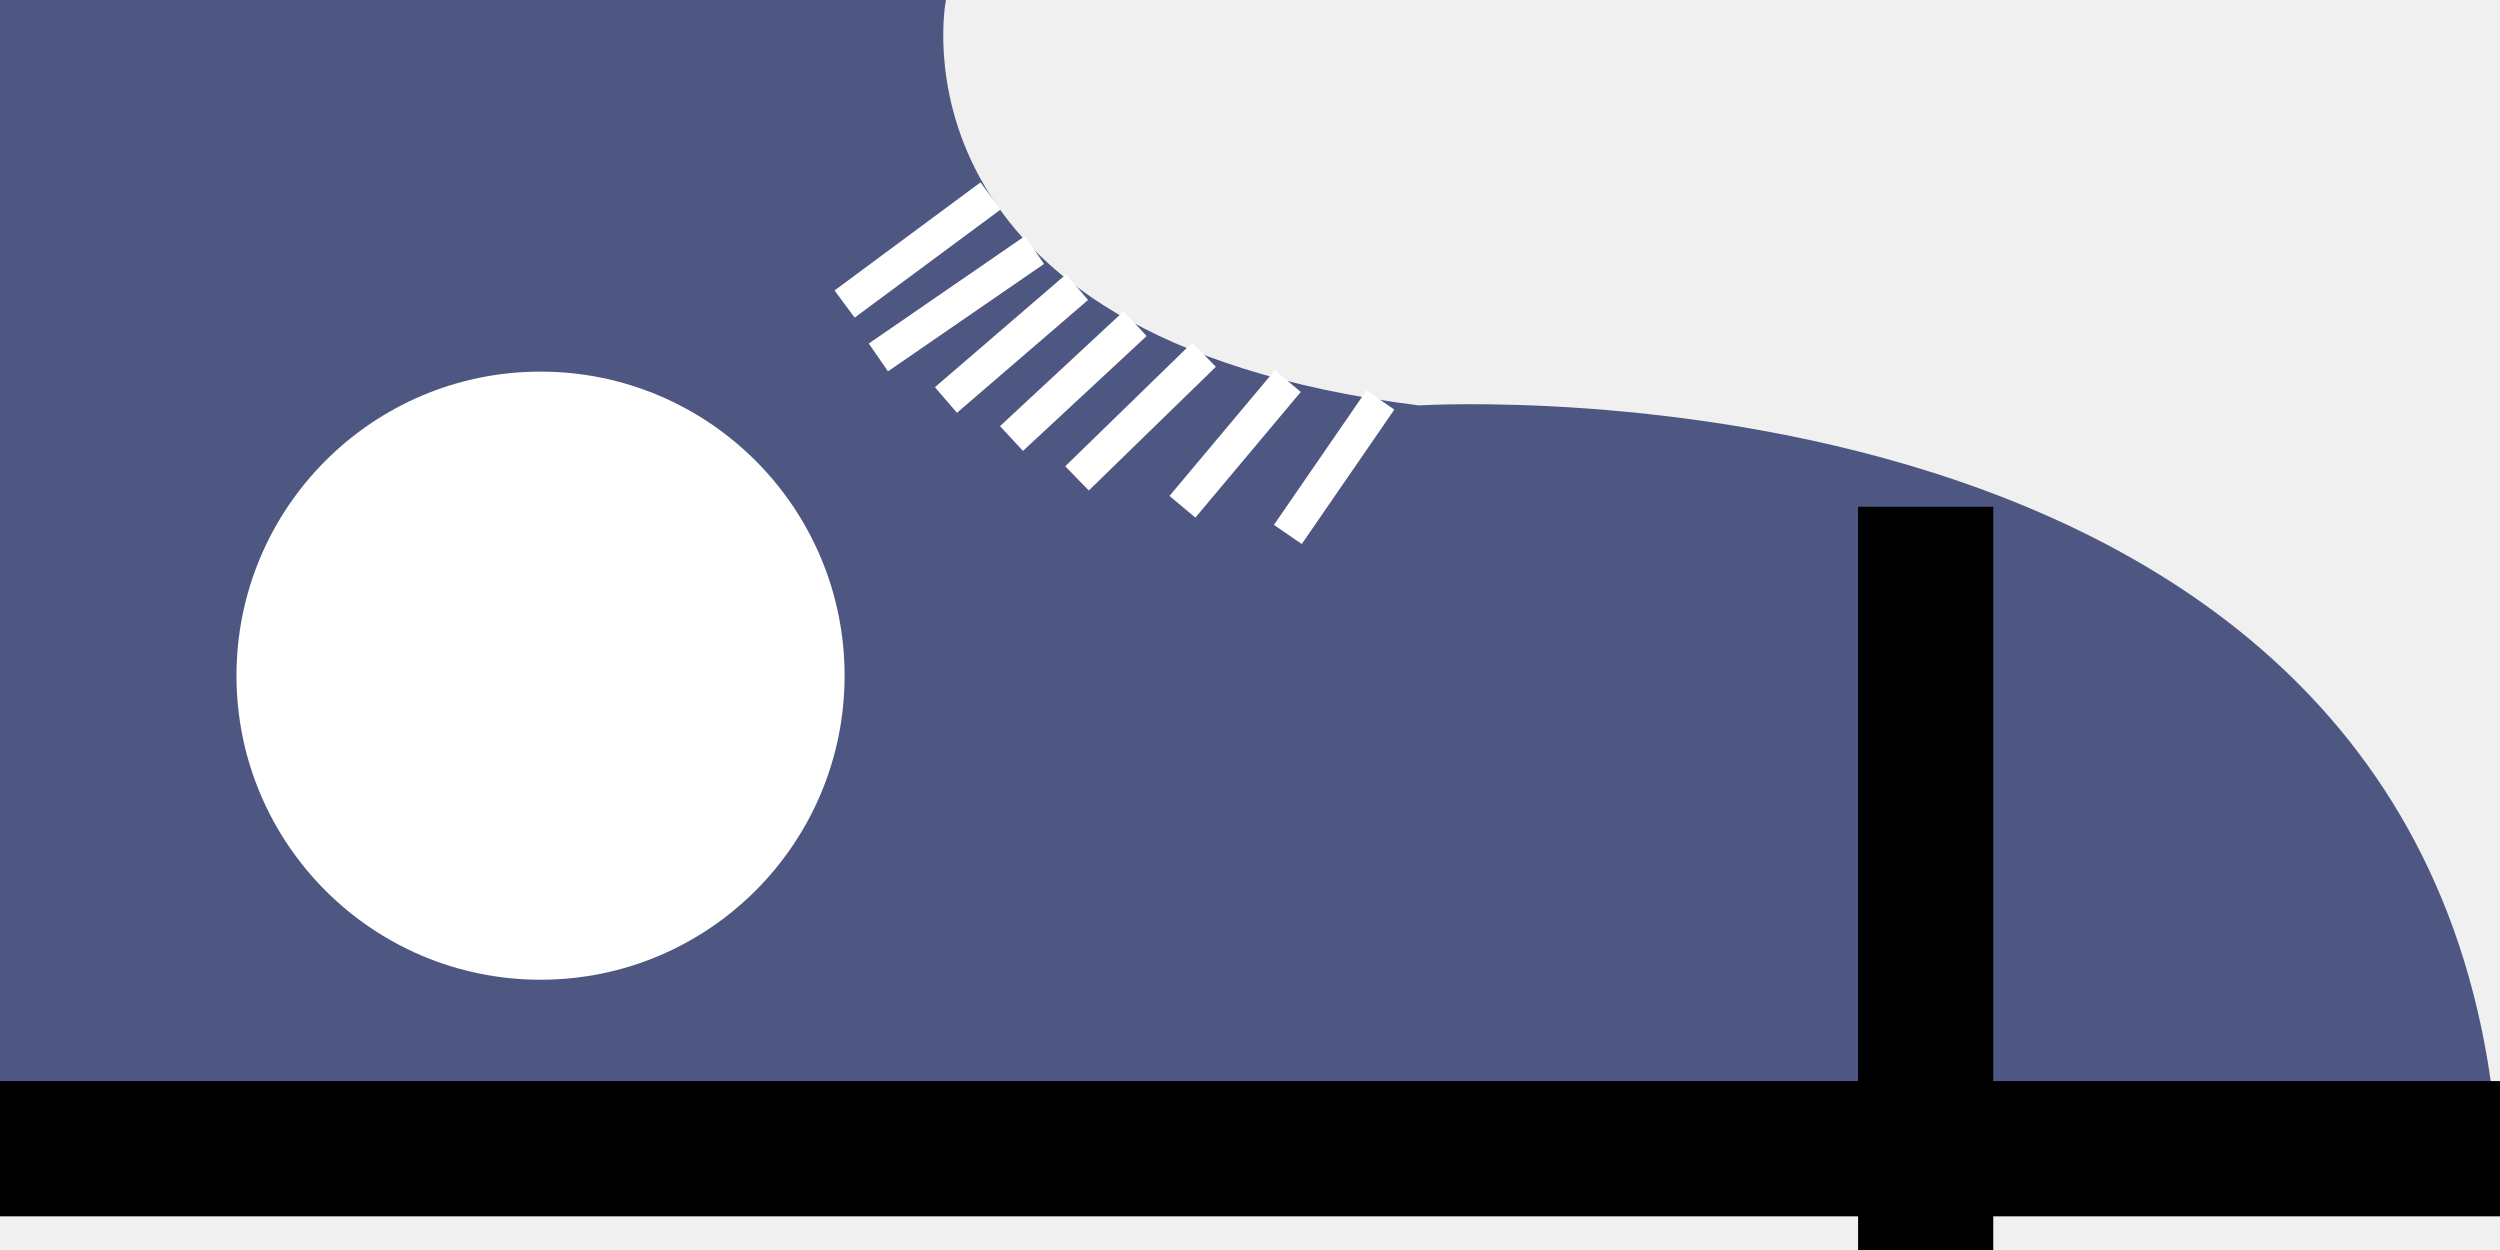
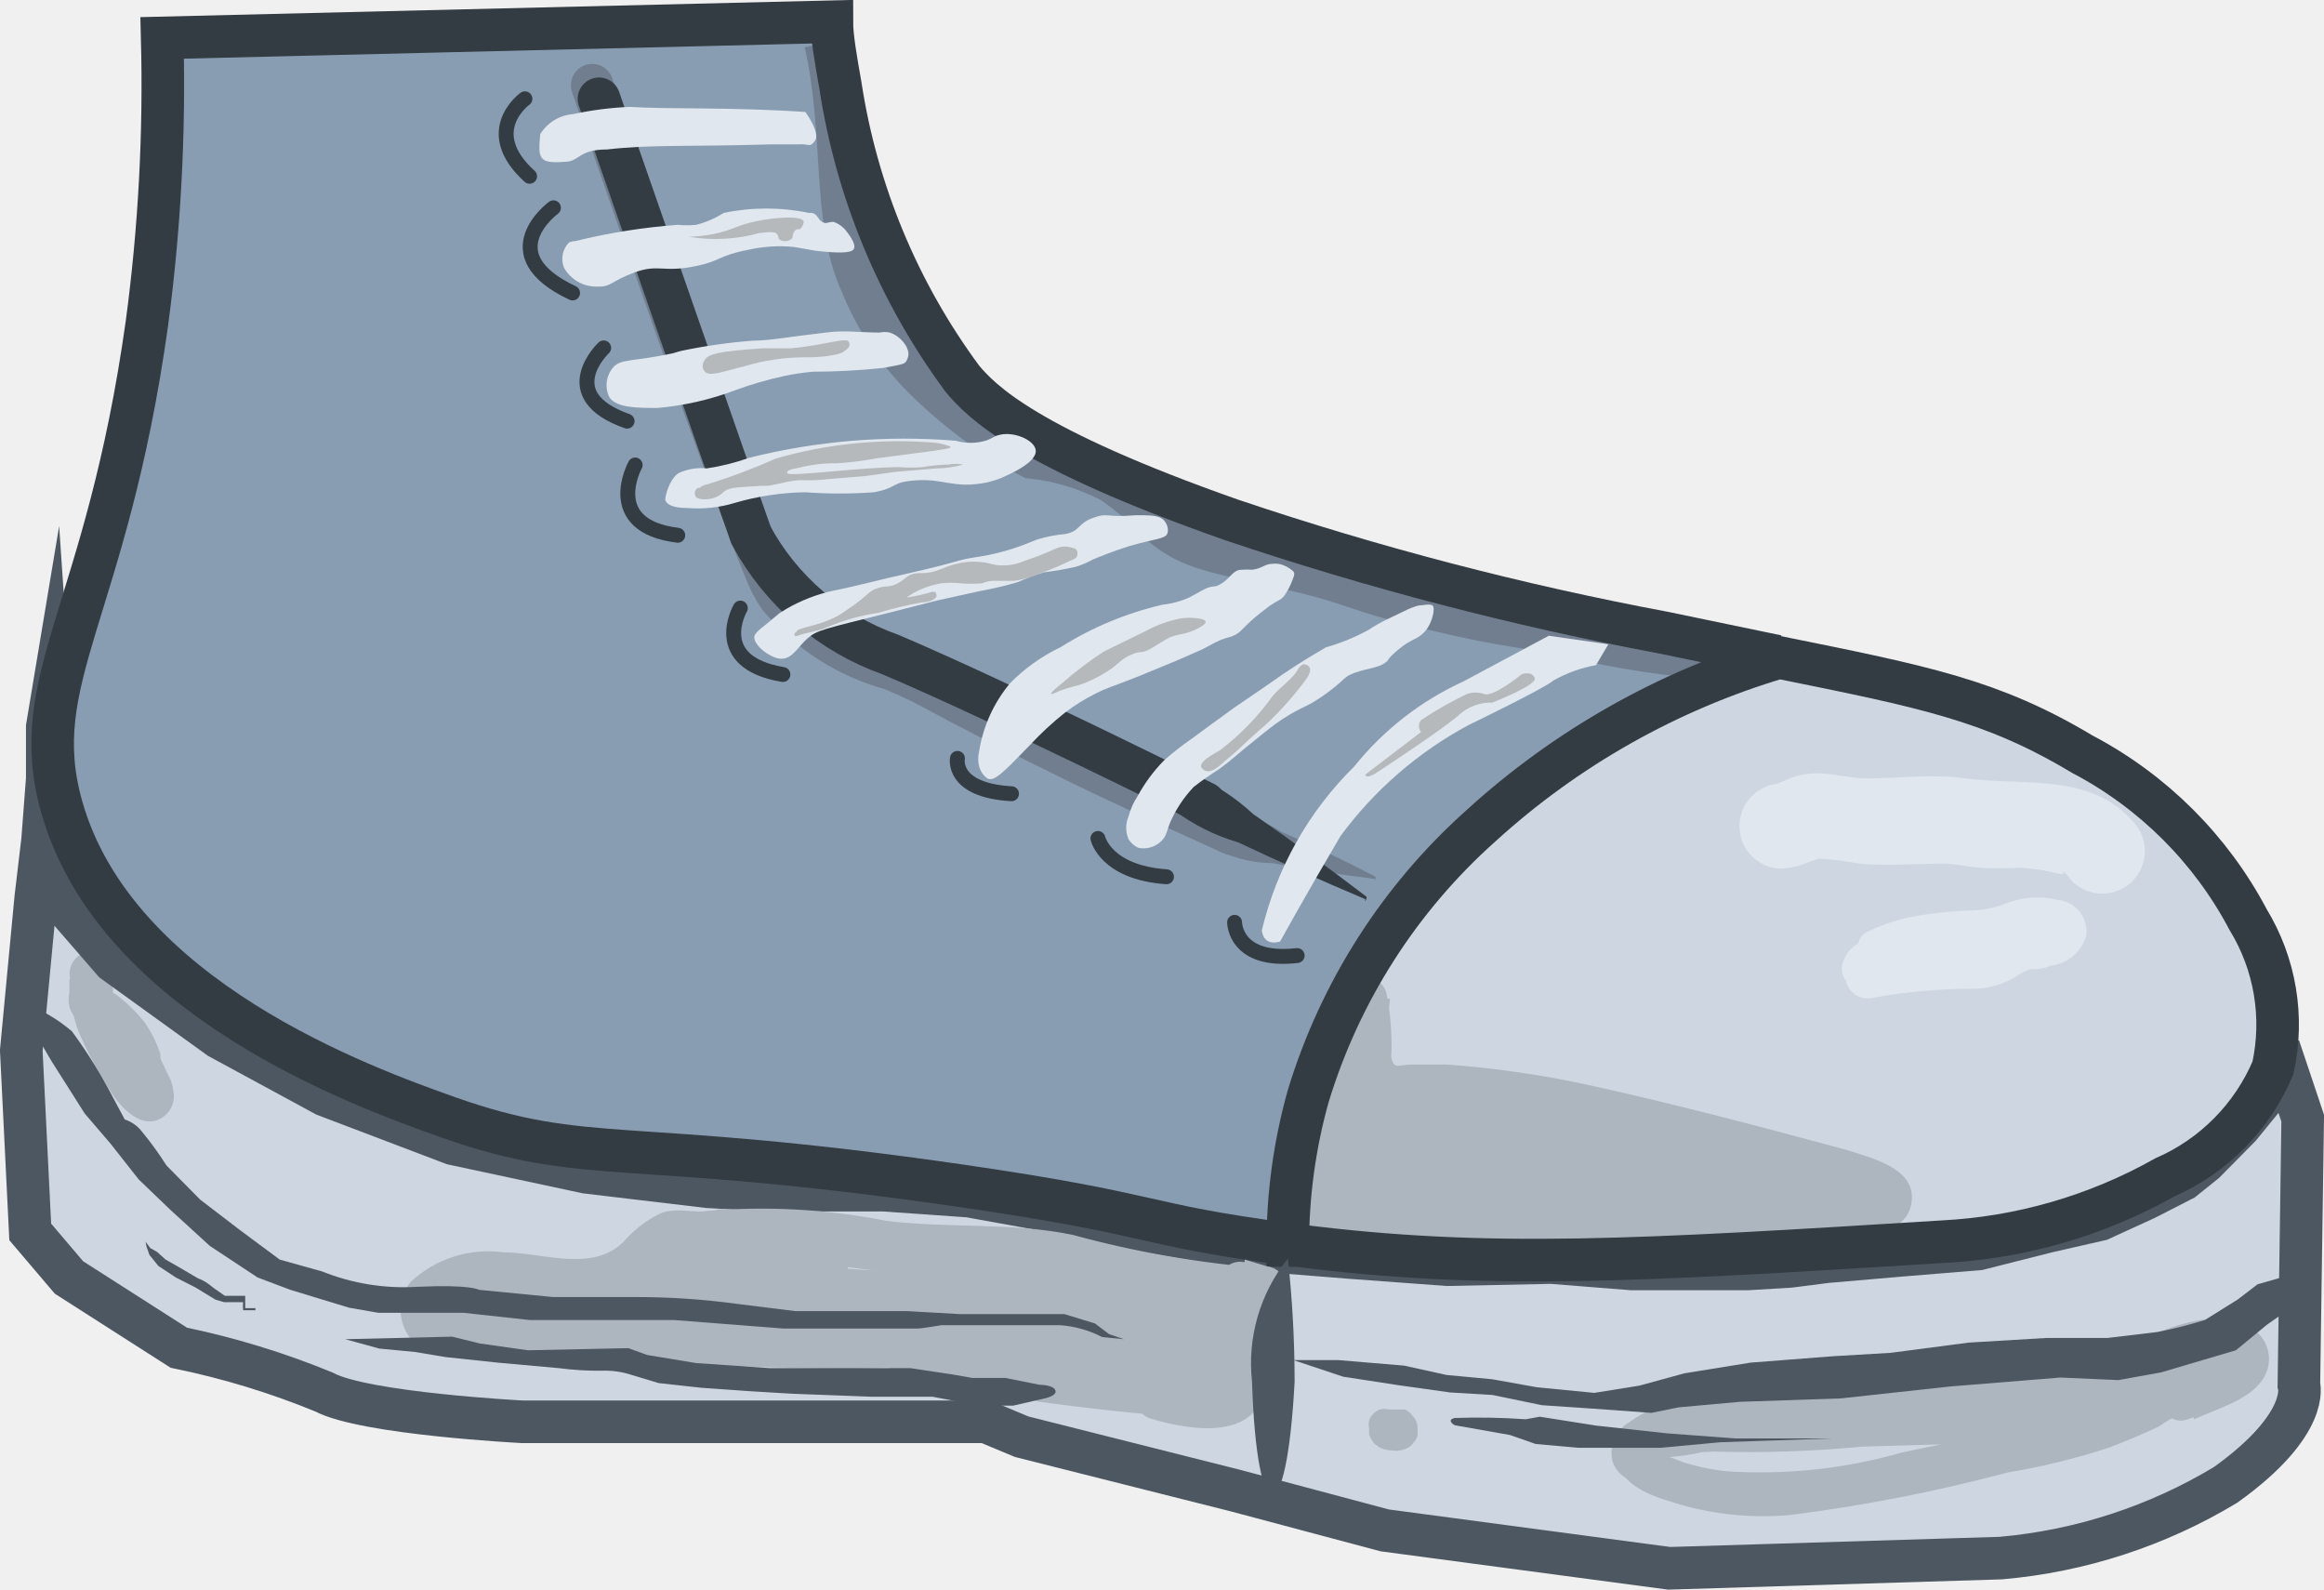
- <svg xmlns="http://www.w3.org/2000/svg" viewBox="0 0 37 18.5">
+ <svg xmlns="http://www.w3.org/2000/svg" viewBox="0 0 54.59 37.33">
  <defs>
-     <style>.cls-1{fill:#4e5782;}.cls-2,.cls-4{fill:none;}.cls-2{stroke:#000;}.cls-2,.cls-3,.cls-4{stroke-miterlimit:10;}.cls-3{fill:#fff;}.cls-3,.cls-4{stroke:#fff;}.cls-4{stroke-width:0.5px;}</style>
+     <style>.cls-1{fill:#adb6bf;}.cls-2{fill:#4d5761;}.cls-3{fill:#ced7e1;}.cls-11,.cls-4,.cls-6,.cls-7,.cls-8,.cls-9{fill:none;stroke-miterlimit:10;}.cls-4{stroke:#4d5761;}.cls-5{fill:#899db2;}.cls-6,.cls-8{stroke:#717e90;}.cls-11,.cls-7,.cls-9{stroke:#333b43;}.cls-11,.cls-8,.cls-9{stroke-linecap:round;}.cls-9{stroke-width:0.35px;}.cls-10{fill:#717e90;}.cls-12{fill:#333b43;}.cls-13{fill:#e0e7ef;}.cls-14{fill:#b6b9bc;}</style>
  </defs>
  <g id="Слой_2" data-name="Слой 2">
    <g id="Слой_1-2" data-name="Слой 1">
-       <path class="cls-1" d="M0,0H14s-1,5,7,6c0,0,16-1,16,12H0Z" />
-       <rect class="cls-2" x="28" y="8" width="1" height="10" />
-       <circle class="cls-3" cx="8" cy="10" r="4" />
-       <line class="cls-4" x1="14.66" y1="2.9" x2="12.5" y2="4.5" />
-       <line class="cls-4" x1="15.31" y1="3.7" x2="13" y2="5.29" />
-       <line class="cls-4" x1="15.94" y1="4.25" x2="14" y2="5.92" />
-       <line class="cls-4" x1="16.8" y1="4.79" x2="14.97" y2="6.49" />
-       <line class="cls-4" x1="17.82" y1="5.25" x2="15.94" y2="7.08" />
-       <line class="cls-4" x1="19.06" y1="5.64" x2="17.5" y2="7.5" />
-       <line class="cls-4" x1="20.43" y1="5.92" x2="19.06" y2="7.91" />
-       <rect class="cls-2" x="0.5" y="16.5" width="36" height="1" />
+       <path class="cls-1" d="M45.4,33.4c-.95.15-1.9.29-2.86.35a19.9,19.9,0,0,1-2.89-.07c-.64-.06-.64.94,0,1a18.89,18.89,0,0,0,3,.06c1-.07,2-.22,3-.37a.51.51,0,0,0,.35-.62.52.52,0,0,0-.61-.35Z" />
+       <path class="cls-2" d="M43.34,33.82l1.33-.06a9.73,9.73,0,0,1,1.33,0c.45,0,.36-.09.36-.09l.58-.13.48-.16.52-.07.34-.06h1.1l.53-.14.35-.17.5-.18h1L52,32.6h.16l0-.14,0,0,0,.12,0,.06-.18,0L51.8,33l-.95.07-1,.35L48,33.54l-.58.06-1.1.32-1.07,0Z" />
+       <path class="cls-3" d="M1.15,21.26l-.27,2.2L.64,25.33l.17,2.23L1,28.87l.76,1,1.9,1.2.85.47L6,32l2.08.66L9.69,33,12,33.2l11,.06,6.65,1.68,3,.77s3.13.47,3.13.51,2.88.29,2.88.29l3,.07L46,36.5l4-.79,2.63-1.27,1.09-1.24.12-1.4,0-2.51.12-2.2-.08-1.25-.43.1-1,1-1.23.91-5.77,1.59-14.27-.18-9.83-1.73-8-.48L7.66,25.25l-4.3-3L2,20.76l-.39-.62Z" />
+       <path class="cls-1" d="M1.63,23l0,.15a.43.43,0,0,1,0,.09c0,.1,0,.05,0,0s0,0,0,.07a.74.74,0,0,0,0,.33.68.68,0,0,0,.1.21s.05.07,0,0,0,0,0,0,.06.23.1.34a8.65,8.65,0,0,0,.67,1.28c.23.43.82,1.16,1.36.74a.6.6,0,0,0,.21-.6A1.17,1.17,0,0,0,4,25.34c-.06-.11-.11-.22-.16-.33a1,1,0,0,1-.07-.15s0,.05,0,0a.42.42,0,0,1,0-.1A2.91,2.91,0,0,0,3.39,24a3.75,3.75,0,0,0-.67-.65.5.5,0,0,0-.68.18.52.52,0,0,0,.18.69l.06.05.09.09a1.89,1.89,0,0,1,.2.2s0,0,0,.05,0-.05,0,0,.06.19.09.28.16.41.25.61.08.17.13.25a.64.64,0,0,0,.08.14l0,.05c0,.05,0,.05,0,0v-.27l0-.05.29-.23h.24c.12,0-.07,0,0,0l0,0a.23.23,0,0,1-.07-.07c-.09-.09,0,.07,0,0l-.08-.13c-.12-.21-.23-.42-.36-.62a1.83,1.83,0,0,1-.18-.3l0-.07A.87.87,0,0,1,2.85,24c0-.1-.05-.21-.08-.31a2.69,2.69,0,0,0-.19-.38l.07.25s0,0,0,0l0-.18a1,1,0,0,0,0-.17,3.5,3.5,0,0,0-.07-.45A.52.52,0,0,0,2,22.37a.52.52,0,0,0-.35.62Z" />
+       <path class="cls-3" d="M31.1,26.05a13.65,13.65,0,0,1,1.95-4.37,14.81,14.81,0,0,1,8.71-5.83l3.55.72,2.48.87,2.13,1.31,1.82,1.74,1.09,1.84.37,1.43L53,25.14l-.84,1.17-2.26,1.48-2.06.72-2.91.37-2.79.27-2.81.14H35.7l-3.6-.14-1.63-.21.3-2.47Z" />
+       <path class="cls-4" d="M53.53,24.59l.56,1.67L54,32.52s.29.91-1.72,2.35A12.3,12.3,0,0,1,47,36.59l-7.79.24-6.68-.89L29,35,24,33.74l-.84-.35-10.88,0s-3.72-.19-4.67-.7A19,19,0,0,0,4.2,31.65L1.62,30,.71,28.93.5,24.67l.34-3.59L1,19.73l.11-1.44V17.5l0-.43.07-.42.31,4.57,1.18,1.36,2.48,1.79,2.49,1.35,3,1.14,3.13.67,2.86.34,1.48.08h2.65l2,.14,2,.36,2.3.49,2.13.36,1,.11,1.5.12L34,29.7l2.44-.05,1.89.15,1.46,0,1.26,0,1-.06.86-.11,1.74-.15,1.83-.15,1.62-.41,1.23-.28,1.07-.49.88-.45.51-.41.82-.83.58-.71.22-.24" />
+       <path class="cls-1" d="M31,29a86.83,86.83,0,0,0,12.7,0c.56,0,1.22-.23,1.21-.9S44,27.2,43.36,27c-2-.54-4-1.07-6-1.51A23.79,23.79,0,0,0,34,25c-.28,0-.56,0-.85,0s-.42.14-.47-.19a6.14,6.14,0,0,0-.1-1.42.5.5,0,0,0-1,.13,17.83,17.83,0,0,1-1,4.4.51.51,0,0,0,.49.64,112.08,112.08,0,0,0,12,0c.45,0,.73-.69.25-.93a7.1,7.1,0,0,0-2.53-.6,18.37,18.37,0,0,1-2.93-.61,19.54,19.54,0,0,0-2.82-.56,5.85,5.85,0,0,0-2.73.05c-.53.21-1.07.81-.53,1.34s1.67.45,2.34.53c2.16.23,4.33.42,6.49.61.64.06.64-.94,0-1l-4.93-.45c-.8-.08-1.6-.16-2.4-.26a3.47,3.47,0,0,0-.55-.08c-.17-.11-.24-.07-.2.13s0,.27.25.08A3.24,3.24,0,0,1,34,26.68a22,22,0,0,1,4.55.87,12,12,0,0,0,2.14.39,6.32,6.32,0,0,1,2.23.48l.25-.93a112.08,112.08,0,0,1-12,0l.48.63a19.06,19.06,0,0,0,1-4.67l-1,.13c.25.7-.24,1.85.61,2.28a3.92,3.92,0,0,0,1.53.08,12,12,0,0,1,1.8.22c2.36.44,4.68,1,7,1.67l.92.25s.58.2.4,0c-.06-.08-.76,0-.87,0l-1,0c-1.21.05-2.41.15-3.62.19A49.32,49.32,0,0,1,31,28c-.64-.07-.63.93,0,1Z" />
+       <path class="cls-1" d="M31.71,26c0,.08,0,.09,0,0s0,.08,0,.05a1.08,1.08,0,0,0-.13.29,1.66,1.66,0,0,0-.1.54,1.88,1.88,0,0,0,0,.53.64.64,0,0,0,.53.44,1.75,1.75,0,0,0,1.19-.1,1.39,1.39,0,0,0,.42-.31,1.57,1.57,0,0,0,.19-.26s.13-.22.07-.16l-.22.13c-.07,0,0,0,0,0h.52a1.66,1.66,0,0,1,.54.14c.41.16.86.07,1.26.22a.52.52,0,0,0,.62-.35.52.52,0,0,0-.35-.62c-.38-.13-.79-.06-1.16-.18a5.25,5.25,0,0,0-.52-.17,3.77,3.77,0,0,0-.67,0,1.35,1.35,0,0,0-.66.09c-.2.12-.22.32-.36.49a.61.61,0,0,1-.68.15l.18.18v0l.06.25a1.51,1.51,0,0,1,.07-.67,1.11,1.11,0,0,0,.12-.89.53.53,0,0,0-.62-.35.51.51,0,0,0-.34.62Z" />
+       <polygon class="cls-5" points="4.11 1.16 3.92 3.46 3.5 8.54 2.34 13.35 1.62 16.27 1.62 18.53 2.53 20.84 5.16 23.46 8.91 25.46 12.28 26.51 16.18 26.93 19.71 27.22 24.04 27.87 27.24 28.53 29.73 29.03 30.17 29.03 30.25 27.15 30.99 24.09 32.41 21.58 35.36 18.53 38.54 16.36 40.03 15.76 40.57 15.38 40.27 14.73 36.17 13.99 32.54 13.13 29.27 12.08 27.27 11.27 25.28 10.4 23.71 9.54 22.35 8.42 20.8 5.36 20.2 3.18 19.82 0.68 15.02 0.81 8.56 1.07 5.82 1.16 4.11 1.16" />
+       <path class="cls-6" d="M19.39,1c.48,2.1.16,4.18.84,5.65A6.68,6.68,0,0,0,21.83,9a10.49,10.49,0,0,0,2.4,1.74,5.31,5.31,0,0,1,1.88.57,6.92,6.92,0,0,1,1.16,1c.72.61,1.35.65,2.84,1,1.93.44,1.42.48,3.59,1,1.95.47,1.81.3,4.08.82a22.83,22.83,0,0,0,3.4.39" />
+       <path class="cls-7" d="M53.39,25.08a4.87,4.87,0,0,1-2.54,2.57,11.87,11.87,0,0,1-5.22,1.51c-7.11.44-10.66.66-15.15.09l-.23,0a12.9,12.9,0,0,1,.48-3.51,13.94,13.94,0,0,1,4.06-6.35,18,18,0,0,1,7-3.95c3.41.69,5,1,7.12,2.27a9.29,9.29,0,0,1,3.9,3.89A4.73,4.73,0,0,1,53.39,25.08Z" />
+       <path class="cls-7" d="M30.25,29.22c-3.6-.48-2.9-.68-7.72-1.38-7.89-1.14-8.71-.44-12-1.6-2-.71-7.81-2.8-9.08-7.29-.85-3,1.05-4.56,2-11.35A42.17,42.17,0,0,0,3.81.89L19.54.51c0,.35.09.87.2,1.49a15.52,15.52,0,0,0,2.87,6.9c.44.52,1.48,1.61,6.32,3.31a75,75,0,0,0,10.16,2.65l2.65.55" />
+       <path class="cls-8" d="M13.91,2C14.49,3.7,17.25,11.7,18,13.44a2.92,2.92,0,0,0,.3.57,5.22,5.22,0,0,0,2.64,1.7c1.26.53.46.27,4.46,2.23.94.46,2.13,1,3.52,1.63" />
+       <path class="cls-9" d="M12.33,2.32s-1.06.76.11,1.82" />
+       <path class="cls-9" d="M13,4.88s-1.49,1.09.45,2" />
+       <path class="cls-9" d="M14.18,8.17S13,9.28,14.73,9.89" />
+       <path class="cls-9" d="M14.92,10.92s-.79,1.43,1,1.65" />
+       <path class="cls-9" d="M17.39,14.28s-.74,1.27,1,1.56" />
+       <path class="cls-9" d="M22.49,17.81s-.15.75,1.27.83" />
+       <path class="cls-9" d="M25.79,19.69s.18.8,1.61.9" />
+       <path class="cls-9" d="M29,21.66s0,.95,1.47.78" />
+       <path class="cls-10" d="M32.29,20.64c-.81-.1-1.61-.22-2.4-.37a3,3,0,0,1-2.21-1,.07.07,0,0,1,0-.09,2.92,2.92,0,0,1,2.43.36c.74.32,1.48.67,2.2,1.05a0,0,0,0,1,0,.09Z" />
+       <path class="cls-11" d="M14.07,2.32l3.57,10.25a6,6,0,0,0,3.27,2.8c2.58,1.09,7.39,3.49,7.39,3.49" />
+       <path class="cls-12" d="M32.08,21.12c-1-.42-2-.87-3-1.34a4.63,4.63,0,0,1-2.64-2,5.12,5.12,0,0,1,3,1.34c.9.62,1.78,1.27,2.66,1.94,0,0,0,.11-.05.09Z" />
+       <path class="cls-13" d="M29.64,21.85A8,8,0,0,1,31.81,18a7.05,7.05,0,0,1,2.57-2l2-1.07,1.4.2-.29.49a3.16,3.16,0,0,0-1,.36c-.18.17-2,1.05-2,1.05a9.08,9.08,0,0,0-3,2.6c-.86,1.46-1.42,2.48-1.42,2.48S29.69,22.25,29.64,21.85Z" />
+       <path class="cls-14" d="M32.07,18.19l1.31-1a.22.22,0,0,1,0-.28,9.36,9.36,0,0,1,1.07-.61.64.64,0,0,1,.42,0c.22.07.88-.47.88-.47s.23-.08.3.09-1,.58-1,.58a1.11,1.11,0,0,0-.78.29c-.38.34-1.94,1.36-1.94,1.36S32.09,18.31,32.07,18.19Z" />
+       <path class="cls-13" d="M12.69,3.15a1,1,0,0,1,.77-.47,7.94,7.94,0,0,1,1.33-.17c.93.06,2.37,0,4.13.12.06.09.35.51.22.68s-.13.06-.38.08l-.63,0c-2.06.06-2.82,0-3.87.12-.69,0-.64.29-1,.29C12.64,3.85,12.64,3.71,12.69,3.15Z" />
+       <path class="cls-13" d="M13.52,5.66a14.57,14.57,0,0,1,2.4-.38,2.23,2.23,0,0,0,.43,0A2.2,2.2,0,0,0,17,5,4.9,4.9,0,0,1,19,5h.05c.14,0,.16.15.26.21s.13,0,.27,0a.66.66,0,0,1,.31.23c.05.07.22.28.17.4s-.44.1-.89.05l-.52-.09a3.37,3.37,0,0,0-1.09.07c-.68.13-.63.26-1.22.38-.77.16-.87-.06-1.44.15s-.53.34-.87.33a.87.87,0,0,1-.78-.44.55.55,0,0,1,.12-.6A.51.51,0,0,1,13.52,5.66Z" />
+       <path class="cls-14" d="M16.18,5.56a3.47,3.47,0,0,0,.56-.06c.46-.09.54-.2,1-.3s1.1-.14,1.14,0a.26.26,0,0,1-.09.18c-.06,0-.11,0-.15.09s0,.1-.05.14a.23.23,0,0,1-.3,0s0-.1-.07-.14-.33,0-.37,0A3.84,3.84,0,0,1,16.18,5.56Z" />
+       <path class="cls-13" d="M14.41,8.62c.19-.2.44-.12,1.38-.32L16,8.24A13,13,0,0,1,17.69,8c.39,0,.83-.09,1.71-.19.41-.06.84,0,1.26,0a.56.56,0,0,1,.24,0c.26.08.49.38.43.57s-.07.16-.58.26a16.46,16.46,0,0,1-1.66.09,5.54,5.54,0,0,0-.67.1,8.71,8.71,0,0,0-1.14.33,6.81,6.81,0,0,1-1.83.42c-.48,0-.95,0-1.13-.24A.64.64,0,0,1,14.41,8.62Z" />
+       <path class="cls-14" d="M16.54,8.48c.07-.17.34-.23,1.37-.3l.67,0c.84-.08,1.3-.27,1.36-.15s-.06.18-.14.24-.52.13-.87.12a5,5,0,0,0-1.44.21c-.5.12-.83.26-.94.12A.2.2,0,0,1,16.54,8.48Z" />
+       <path class="cls-13" d="M16.14,11.93c-.42,0-.49-.13-.51-.18s.08-.49.31-.64A1.27,1.27,0,0,1,16.6,11a5.28,5.28,0,0,0,1-.25,15,15,0,0,1,4.85-.4,1.26,1.26,0,0,0,.7,0c.18-.06.19-.11.34-.14.34-.08.82.13.84.37s-.45.48-.65.57a2,2,0,0,1-.61.2c-.69.11-.91-.11-1.54-.07s-.41.17-1,.28a11,11,0,0,1-1.62,0,6.24,6.24,0,0,0-1.65.25A3,3,0,0,1,16.14,11.93Z" />
+       <path class="cls-14" d="M16.33,11.63c0,.11.28.12.45.06s.16-.11.28-.18.38-.07.8-.1c.26,0,.19,0,.61-.09s.41,0,1-.07l.85-.07.72-.1L22,11a2.31,2.31,0,0,0,.62-.09.86.86,0,0,0-.34,0,3.94,3.94,0,0,0-.61.06,3.35,3.35,0,0,1-.54,0c-.91,0-2.63.24-2.64.14s.24-.11.3-.13a3.29,3.29,0,0,1,.88-.1,8.14,8.14,0,0,0,.94-.12l1-.13c.54-.07.72-.1.72-.13s-.26-.09-.34-.1a10.38,10.38,0,0,0-3.77.37,14.32,14.32,0,0,1-1.59.6.38.38,0,0,0-.2.09C16.37,11.43,16.29,11.55,16.33,11.63Z" />
+       <path class="cls-13" d="M17.72,14.94s0-.07.24-.25l.35-.29.16-.1a3.82,3.82,0,0,1,1.11-.43c.56-.11,1.13-.27,1.69-.39,1.37-.31,1.12-.31,1.62-.39a5.4,5.4,0,0,0,1.22-.32l.25-.1a3.32,3.32,0,0,1,.67-.13c.35-.07.28-.25.65-.38s.24,0,1-.06c.29,0,.42,0,.56.05s.23.25.18.38-.29.12-.88.29c-.39.12-.75.27-.87.32a2.08,2.08,0,0,1-.4.17,6.94,6.94,0,0,1-.75.13,4.61,4.61,0,0,0-.61.23,8.74,8.74,0,0,1-.89.21l-1,.22-1.1.28c-1.6.4-1.73.42-1.95.61s-.34.46-.59.48S17.68,15.15,17.72,14.94Z" />
+       <path class="cls-14" d="M18.71,14.84c0-.1.46-.12.92-.35.13-.07.22-.14.37-.24.39-.27.4-.37.62-.44s.27,0,.48-.12.16-.14.31-.2.28,0,.53-.07.25-.12.62-.2a1.69,1.69,0,0,1,.63,0,2.25,2.25,0,0,0,.22.05,1.26,1.26,0,0,0,.66-.1,7.76,7.76,0,0,0,.76-.3.51.51,0,0,1,.37,0s.11,0,.11.13-.09.12-.28.22a6.53,6.53,0,0,1-.67.27,1.91,1.91,0,0,1-.54.15c-.15,0-.19,0-.38,0s-.21,0-.38.06a3.13,3.13,0,0,1-.48,0,2,2,0,0,0-.48,0,2.09,2.09,0,0,0-.65.23c-.1.06-.14.09-.14.1a4.13,4.13,0,0,0,.58-.13s.05,0,.08,0A.18.18,0,0,1,22,14c-.05.12-.25.14-.36.15a8.42,8.42,0,0,0-1,.24,5,5,0,0,0-1.19.33c-.22.11-.48.12-.71.21a.08.08,0,0,1-.07,0A.06.06,0,0,1,18.71,14.84Z" />
+       <path class="cls-13" d="M29.9,13.24c-.2,0-.24.11-.49.14a1.56,1.56,0,0,0-.24,0c-.21,0-.25.18-.47.32s-.17,0-.49.18-.28.16-.48.23a2,2,0,0,1-.42.09,7.82,7.82,0,0,0-2.4,1,4.22,4.22,0,0,0-1.18.84A3.3,3.3,0,0,0,23,17.64.75.75,0,0,0,23,18a.52.52,0,0,0,.19.28c.16.09.39-.15,1-.78a7.47,7.47,0,0,1,.82-.76,4.46,4.46,0,0,1,.74-.46c.26-.13.26-.11,1-.4l.92-.38.57-.25.3-.16c.31-.15.33-.1.49-.19s.17-.18.57-.5l.22-.17c.24-.16.27-.14.34-.23a1.61,1.61,0,0,0,.2-.38c.06-.14.05-.18,0-.22S30.12,13.21,29.9,13.24Z" />
+       <path class="cls-14" d="M28.24,14.7s.09-.06.08-.1-.07-.06-.13-.07a1.34,1.34,0,0,0-.49,0,2.81,2.81,0,0,0-.77.28l-1,.49A8.36,8.36,0,0,0,25,16c-.17.14-.33.27-.31.3a.52.52,0,0,0,.16-.06,3.68,3.68,0,0,1,.49-.15,3,3,0,0,0,.65-.31c.32-.2.3-.28.57-.4s.22,0,.51-.17.37-.26.64-.31A1.42,1.42,0,0,0,28.24,14.7Z" />
+       <path class="cls-13" d="M26.51,19.71a.68.68,0,0,1,0-.54,1.56,1.56,0,0,1,.21-.47,3.79,3.79,0,0,1,.62-.84,6.73,6.73,0,0,1,.65-.51c.28-.21.59-.43,1-.73l.79-.54a15.86,15.86,0,0,1,1.37-.88,4.7,4.7,0,0,0,1-.41,3.53,3.53,0,0,1,.42-.24l.48-.23a1.55,1.55,0,0,1,.27-.1c.1,0,.26-.05.33,0s0,.41-.18.61-.31.16-.63.43-.16.2-.31.31-.43.13-.71.23-.22.17-.7.51-.49.25-1,.58c-.22.15-.37.27-.64.49-.48.38-.51.44-.84.68a7.17,7.17,0,0,0-.6.42,2.87,2.87,0,0,0-.56.85c-.08.2-.08.31-.2.42a.59.59,0,0,1-.54.16A.53.53,0,0,1,26.51,19.71Z" />
+       <path class="cls-14" d="M28.21,18c0-.14.26-.27.46-.39a6,6,0,0,0,1.22-1.26c.19-.23.47-.39.61-.65a.27.27,0,0,1,.11-.1.16.16,0,0,1,.15.07c.06.1-.07.27-.13.35a7.78,7.78,0,0,1-.9,1c-.67.58-.58.55-.92.82-.13.11-.31.3-.46.27A.17.17,0,0,1,28.21,18Z" />
+       <path class="cls-1" d="M41.26,33a16,16,0,0,0-2.49.28A.9.9,0,0,0,38,34.4c.21.59,1,.79,1.49.94a7.1,7.1,0,0,0,2.55.24,38.82,38.82,0,0,0,5.12-1A16.18,16.18,0,0,0,49.53,34c.4-.15.8-.32,1.18-.5a3.3,3.3,0,0,1,1.2-.53l-.35-.86a.61.61,0,0,1-.4.3l.38.92c.51-.24,1.26-.43,1.6-.92a.85.85,0,0,0-.22-1.2c-1.1-.72-2.74.38-3.78.73A27.15,27.15,0,0,1,40,33.08v1l6.28-.18a16.69,16.69,0,0,0,2.83-.19,3,3,0,0,0,1.93-1.07c.38-.64-.28-1.07-.86-1.1a18.09,18.09,0,0,0-3,.38c-2.07.28-4.15.5-6.23.68a4.43,4.43,0,0,0-2.68.8.83.83,0,0,0-.39.93.75.75,0,0,0,.77.49c.64,0,.65-1,0-1l.21.18-.15.36c.71-.78,1.75-.71,2.73-.8s2-.2,3.05-.31,2-.23,2.93-.36l1.35-.18c.27,0,1.31-.34,1.54-.12l-.14-.36c0-.08-.43.21-.44.22a2.65,2.65,0,0,1-.49.2,4.85,4.85,0,0,1-1.2.19c-.87,0-1.74.06-2.61.08L40,33.08a.5.5,0,0,0,0,1,28.11,28.11,0,0,0,6.35-.48,26.57,26.57,0,0,0,3-.74c.5-.17,1-.39,1.47-.58s1.17-.51,1.61-.2l-.23-.3c.05.13-1.13.6-1.22.64-.52.24-.15,1.09.38.92a1.68,1.68,0,0,0,.85-.56.51.51,0,0,0-.36-.85,3,3,0,0,0-1.39.51,13.19,13.19,0,0,1-1.91.78c-1.26.4-2.58.61-3.87.89a12.11,12.11,0,0,1-4.14.44,5.21,5.21,0,0,1-1-.21,5.49,5.49,0,0,0-.57-.2l-.12.09.14,0a5,5,0,0,0,1-.13c.38,0,.76-.08,1.15-.1.64,0,.64-1,0-1Z" />
+       <path class="cls-13" d="M41.81,20.4a1.94,1.94,0,0,0,.71-.17s.29-.08.15-.07a6.89,6.89,0,0,1,1,.12c.66.06,1.31,0,2,0,.22,0,.58.08.89.1s.61,0,.91,0a4.42,4.42,0,0,1,.73.1s.39.11.23,0c.11,0,.12.08.24.21a1,1,0,0,0,1.42,0,1,1,0,0,0,0-1.41c-1-1.14-2.59-.82-3.92-1-.77-.11-1.54,0-2.32,0-.38,0-.76-.11-1.14-.12a1.87,1.87,0,0,0-.62.1l-.33.14c-.17.08-.13.07.1,0a1,1,0,0,0-1,1,1,1,0,0,0,1,1Z" />
+       <path class="cls-1" d="M24.7,29.76a4.67,4.67,0,0,1-.91.15c-.28,0-.57-.08-.85-.08-.59,0-1.17,0-1.76,0a10.14,10.14,0,0,1-3.34-.45l-.14,1a12.78,12.78,0,0,1,1.75,0c.64.05.64-.95,0-1a12.78,12.78,0,0,0-1.75,0,.5.5,0,0,0-.13,1,11,11,0,0,0,3.61.49c.63,0,1.26,0,1.89,0a6,6,0,0,0,.84.07A9.78,9.78,0,0,0,25,30.72c.63-.11.36-1.08-.27-1Z" />
+       <path class="cls-13" d="M44.26,22.88c-.11.11-.13.14-.06.11l.12,0c.09-.05.15-.12.23-.17a2.17,2.17,0,0,0,.38-.22c.4-.33,0-.95-.49-.83l-.43.11.39.91a4.22,4.22,0,0,1,1-.28,8.57,8.57,0,0,1,1-.07,3,3,0,0,0,1.06-.22.74.74,0,0,1,.33-.09l.24,0,.1,0c.12,0,.09,0-.08-.11v-.27l0,.06.13-.22c-.06.08-.26.09-.37.11a3,3,0,0,0-.52.11c-.34.14-.59.38-1,.38a16.8,16.8,0,0,0-2.55.24.5.5,0,0,0,.26,1,13.08,13.08,0,0,1,2.25-.21,2,2,0,0,0,1.08-.27,1.7,1.7,0,0,1,.35-.19c.16,0,.32,0,.48-.08A1,1,0,0,0,49,22a.75.75,0,0,0-.68-.87,2.06,2.06,0,0,0-1.13.06,2.39,2.39,0,0,1-.84.19,9,9,0,0,0-1.27.12,4.45,4.45,0,0,0-1.19.37c-.52.24-.14,1,.39.91l.43-.11-.49-.83c.05-.05.09-.05,0,0a.67.67,0,0,0-.18.07c-.11.07-.19.15-.25.18a.79.79,0,0,0-.51.54c-.14.62.83.89,1,.26Z" />
+       <path class="cls-2" d="M3.42,29.16l.11.15.16.09.2.18.3.17.46.27a1,1,0,0,1,.23.12l.17.13.16.11.07.05h.48s0,0,0,.18,0,.11,0,.11H6v.05s-.27,0-.29,0a1.16,1.16,0,0,1,0-.19H5.26l-.2-.06-.46-.28L4.13,30l-.41-.27-.21-.26-.07-.2Z" />
+       <path class="cls-1" d="M25.34,32.49a9,9,0,0,1,1.27.15,4.63,4.63,0,0,0,1.34.14c.13,0,.25,0,.38-.06l.1,0a.41.41,0,0,0,.16,0,.77.77,0,0,0,.49-.57,2.28,2.28,0,0,1,.18-.52,1,1,0,0,0-.05-.89.49.49,0,0,0-.68-.18.5.5,0,0,0-.18.68s0,.06,0,.06.07-.22,0-.1a1.85,1.85,0,0,0-.13.29,2.76,2.76,0,0,0-.08.27s0,.07,0,.1a.09.09,0,0,0,0,.05s0,0,0,0,.19-.16.19-.15h-.14l-.25.05a3.78,3.78,0,0,1-.46,0c-.3,0-.61-.11-.92-.16s-.79-.1-1.19-.12a.5.5,0,0,0-.5.5.51.51,0,0,0,.5.5Z" />
+       <path class="cls-1" d="M19.83,29.94c-.61-.11-1.21-.23-1.81-.36s-1.24-.12-1.58-.47l-.11.78a5.43,5.43,0,0,1,3.12-.19c1.15.15,2.29.28,3.44.4s2.3.2,3.45.28c.21,0,1.56.05,1.56.37s-.61.37-.75.4a2,2,0,0,1-.91,0l-.13,1c.64-.06,1.94-.1,2.27-.79s-.46-1.12-1-1.32a23.81,23.81,0,0,0-5.7-1c-.55-.06-.68.89-.13,1l3,.53,1.44.26a1.79,1.79,0,0,1,1.16.43l.35-.86c-1,0-1.95.05-2.92.14-.53,0-.73.85-.14,1l2.09.47.13-1-7.43-.48v1c1.43,0,2.87-.05,4.3,0a.5.5,0,0,0,.13-1,22.16,22.16,0,0,0-7.08-.39c-.51.06-.73.85-.13,1l3.29.71.13-1-9.18-.64.35.85c.28-.25,1.24,0,1.59,0,.62,0,1.23,0,1.84-.05L18,30.83a.5.5,0,0,0,0-1l-3.57-.22v1a3.24,3.24,0,0,1,.92.21c.43.16.77-.38.57-.73-.51-.9,2.89-.66,3.27-.62a30.38,30.38,0,0,0,3.44.36,14.15,14.15,0,0,1,1.95.09c.5.09,1,.23,1.5.35a16.47,16.47,0,0,0,3.56.47.5.5,0,0,0,.13-1l-.53-.16-.13,1c-.33,0-.26,1.57-.39,1.76s0,.18-.16.12a2.77,2.77,0,0,1-.41,0,3.26,3.26,0,0,1-.87-.16l.22.84.1-.11a.5.5,0,0,0-.35-.85c-.87-.08-1.74-.17-2.6-.29l.12.92.48-.25c.48-.25.2-.89-.25-.94a31.56,31.56,0,0,0-3.64-.15v1l2.38-.1a.5.5,0,0,0,.13-1,9.49,9.49,0,0,0-2.66-.24l-2.79,0c-1.93,0-3.87-.13-5.81-.21l-1.34-.06c-.1,0-.64.06-.72,0s0-.23.24-.29a5.9,5.9,0,0,1,2.44,0,2.54,2.54,0,0,0,1.93-.48c.25-.21.45-.54.76-.63s.78.07,1.18-.05a.5.5,0,0,0-.26-1c-.45.13-.89-.09-1.34.09a2.78,2.78,0,0,0-.86.67c-.74.72-1.9.24-2.81.24a2.67,2.67,0,0,0-2.18.69A1.06,1.06,0,0,0,10,31.72a4.55,4.55,0,0,0,1.52.15l1.7.07c1.15,0,2.31.1,3.46.13s2.25.07,3.38.08a13.6,13.6,0,0,1,3.55.21l.13-1-2.38.1a.5.5,0,0,0,0,1,31.56,31.56,0,0,1,3.64.15l-.25-.93L24.3,32c-.36.19-.32.86.12.92.95.13,1.9.24,2.86.32l-.35-.86-.11.11a.5.5,0,0,0,.22.83c1,.29,2.48.5,2.69-.77.14-.84.77-2.83-.59-2.92-.58,0-.66.83-.13,1l.53.15.13-1A24.08,24.08,0,0,1,25.2,29c-1.44-.3-2.93-.15-4.38-.33a15.12,15.12,0,0,0-4.24-.23c-1,.15-2.14,1-1.5,2.13l.57-.73a4.08,4.08,0,0,0-1.19-.25c-.64,0-.64,1,0,1l3.57.22v-1c-1.42.06-2.83.14-4.25.18A14.42,14.42,0,0,1,11.7,30a1.56,1.56,0,0,0-1.32.34c-.35.3-.05.82.35.85l9.18.64a.5.5,0,0,0,.13-1l-3.28-.71-.14,1a21.69,21.69,0,0,1,6.82.35l.13-1c-1.43,0-2.87,0-4.3,0a.5.5,0,0,0,0,1l7.43.48a.51.51,0,0,0,.13-1l-2.08-.47-.13,1c1-.09,1.94-.14,2.92-.14a.51.51,0,0,0,.36-.85c-.58-.71-1.74-.71-2.57-.86L21.85,29l-.14,1c1.19.14,2.39.24,3.57.46a11.39,11.39,0,0,1,1.65.42,3.25,3.25,0,0,1,.43.18c.05-.23,0-.28-.24-.14a7.4,7.4,0,0,0-1,.18c-.54.05-.71.83-.14,1,.93.25,3.08,0,3-1.38s-2.47-1.28-3.44-1.36c-1.77-.13-3.53-.31-5.29-.52-1.48-.18-3-.47-4.36.23a.51.51,0,0,0-.1.79,2.87,2.87,0,0,0,1.55.62c.76.17,1.52.32,2.28.46s.9-.85.27-1Z" />
+       <path class="cls-2" d="M30.25,29.54a26.59,26.59,0,0,1,.16,2.91c-.19,3.58-.89,3.49-1,0a3.93,3.93,0,0,1,.83-2.88Z" />
+       <path class="cls-1" d="M32.56,34.06h.18l-.13,0,.08,0a.44.44,0,0,0,.2,0,.55.55,0,0,0,.18-.06.35.35,0,0,0,.14-.13.32.32,0,0,0,.09-.17l0-.14a.45.45,0,0,0-.07-.25l-.08-.1A.54.54,0,0,0,33,33.1h-.06l-.19,0h-.14a.34.34,0,0,0-.19,0,.39.39,0,0,0-.16.1.34.34,0,0,0-.1.16.41.41,0,0,0,0,.19l0,.14a.71.71,0,0,0,.13.22l.1.07a.45.45,0,0,0,.25.07Z" />
+       <path class="cls-2" d="M.83,23.67a3.71,3.71,0,0,1,.86.55,11.7,11.7,0,0,1,.85,1.34l.39.73a.83.83,0,0,1,.4.28,7.71,7.71,0,0,1,.58.8l.79.8.94.72.93.69,1,.28a5.15,5.15,0,0,0,2.22.36c1.28-.06,1.46.07,1.46.07l1.74.17h1.95a17.48,17.48,0,0,1,2.37.16l1.37.17h2.62l1.24.07H25l.72.22.33.25.35.12-.51-.05a2.53,2.53,0,0,0-1-.28c-.54,0-1.6,0-1.6,0l-1.17,0s-.48.08-.56.08H18.41L15.84,31l-2.26,0L12.45,31l-1.56-.17h-2l-.69-.12-1.38-.42L6.05,30l-1.12-.74L4,28.41l-.74-.71-.67-.85-.6-.7-.78-1.23L1,24.56a1.37,1.37,0,0,0-.28,0S.83,23.67.83,23.67Z" />
+       <path class="cls-2" d="M8.11,31.45l2.51-.06.65.16,1.13.16,2.36-.05.44.16,1.15.19,1.74.12,1.48,0h1.82l1,.15.45.08h.78l.8.16s.32,0,.37.13-.25.19-.25.19l-.74.17H23L21.9,32.8l-1.45,0-1.85-.07-1-.06-1.13-.08-1-.11-.63-.19a2,2,0,0,0-.71-.1,7.2,7.2,0,0,1-1-.06L11.69,32l-1.22-.13-.72-.12-.84-.08Z" />
+       <path class="cls-2" d="M30.38,31.94h1.05l1.55.13,1,.22,1.07.1,1.06.19,1.34.13,1.06-.17,1.06-.29L41.12,32l1.93-.15,1.36-.08,1.83-.24,1.84-.11h1.43l1.17-.14A10.62,10.62,0,0,0,51.79,31l.77-.48.47-.36.63-.18.23-.13,0,.81-.64.45-.73.6-1.76.52-1,.18-1.36-.06-2.59.21-2.57.28-2.37.08-1.44.13-.64.13-1.38-.1L36.22,33l-1.16-.24-1-.06-1.21-.17-1.3-.2Z" />
+       <path class="cls-2" d="M35.84,33.33l.33-.06,1.33.21,1.65.18,1.6.12,2.29,0-2.63.09L39,34l-.77,0L37.07,34l-1-.09-.6-.21-1.3-.23s-.21-.12,0-.17A15.85,15.85,0,0,1,35.84,33.33Z" />
    </g>
  </g>
</svg>
